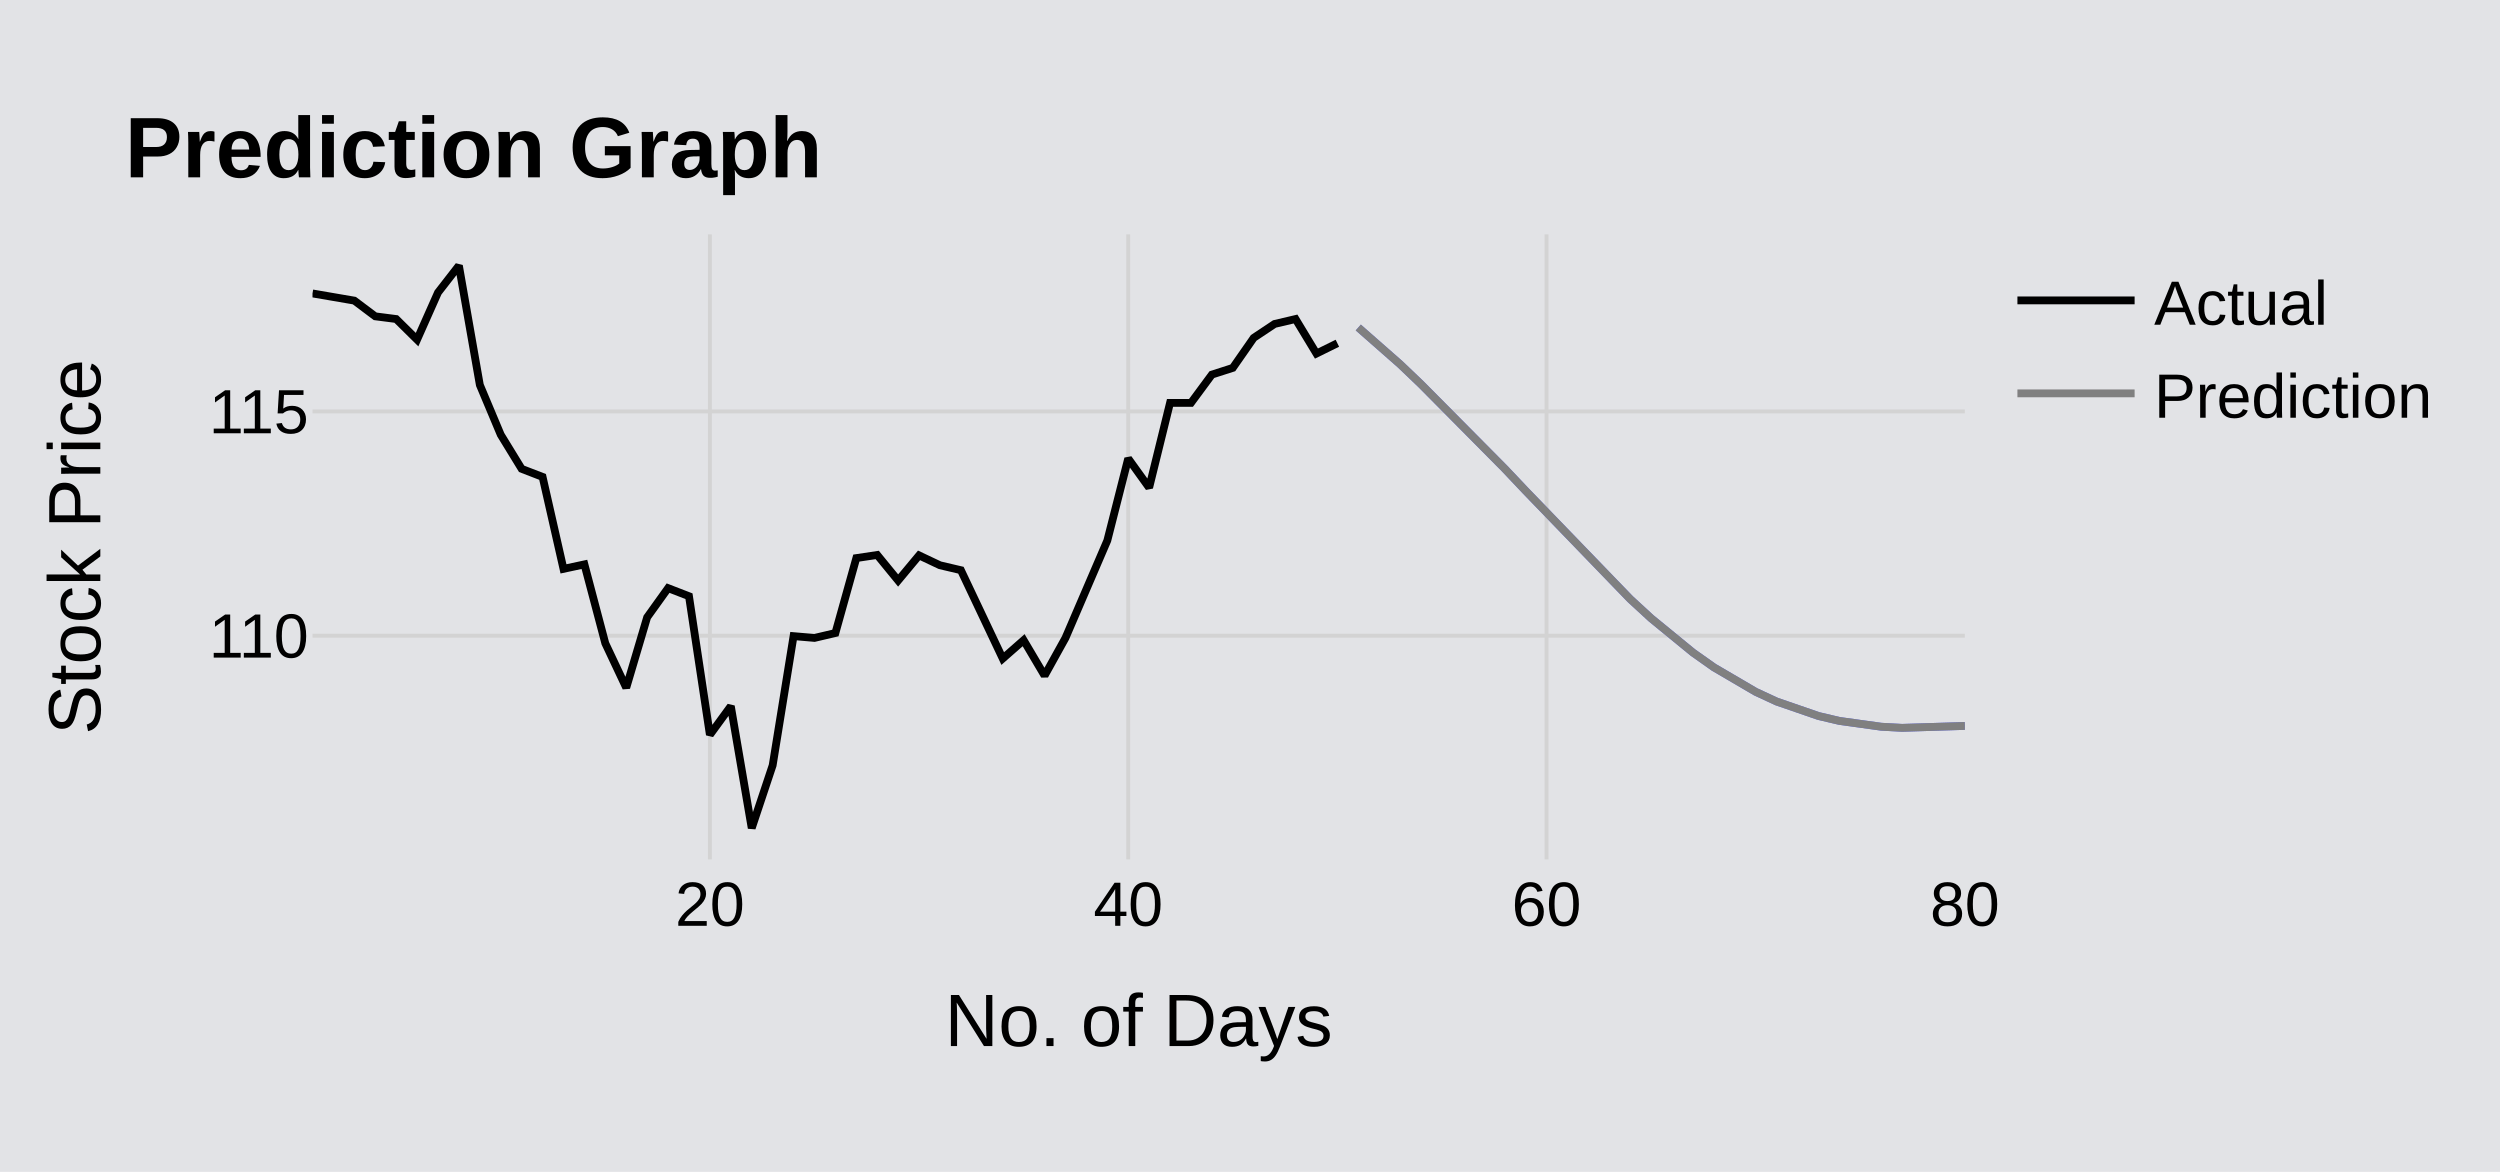
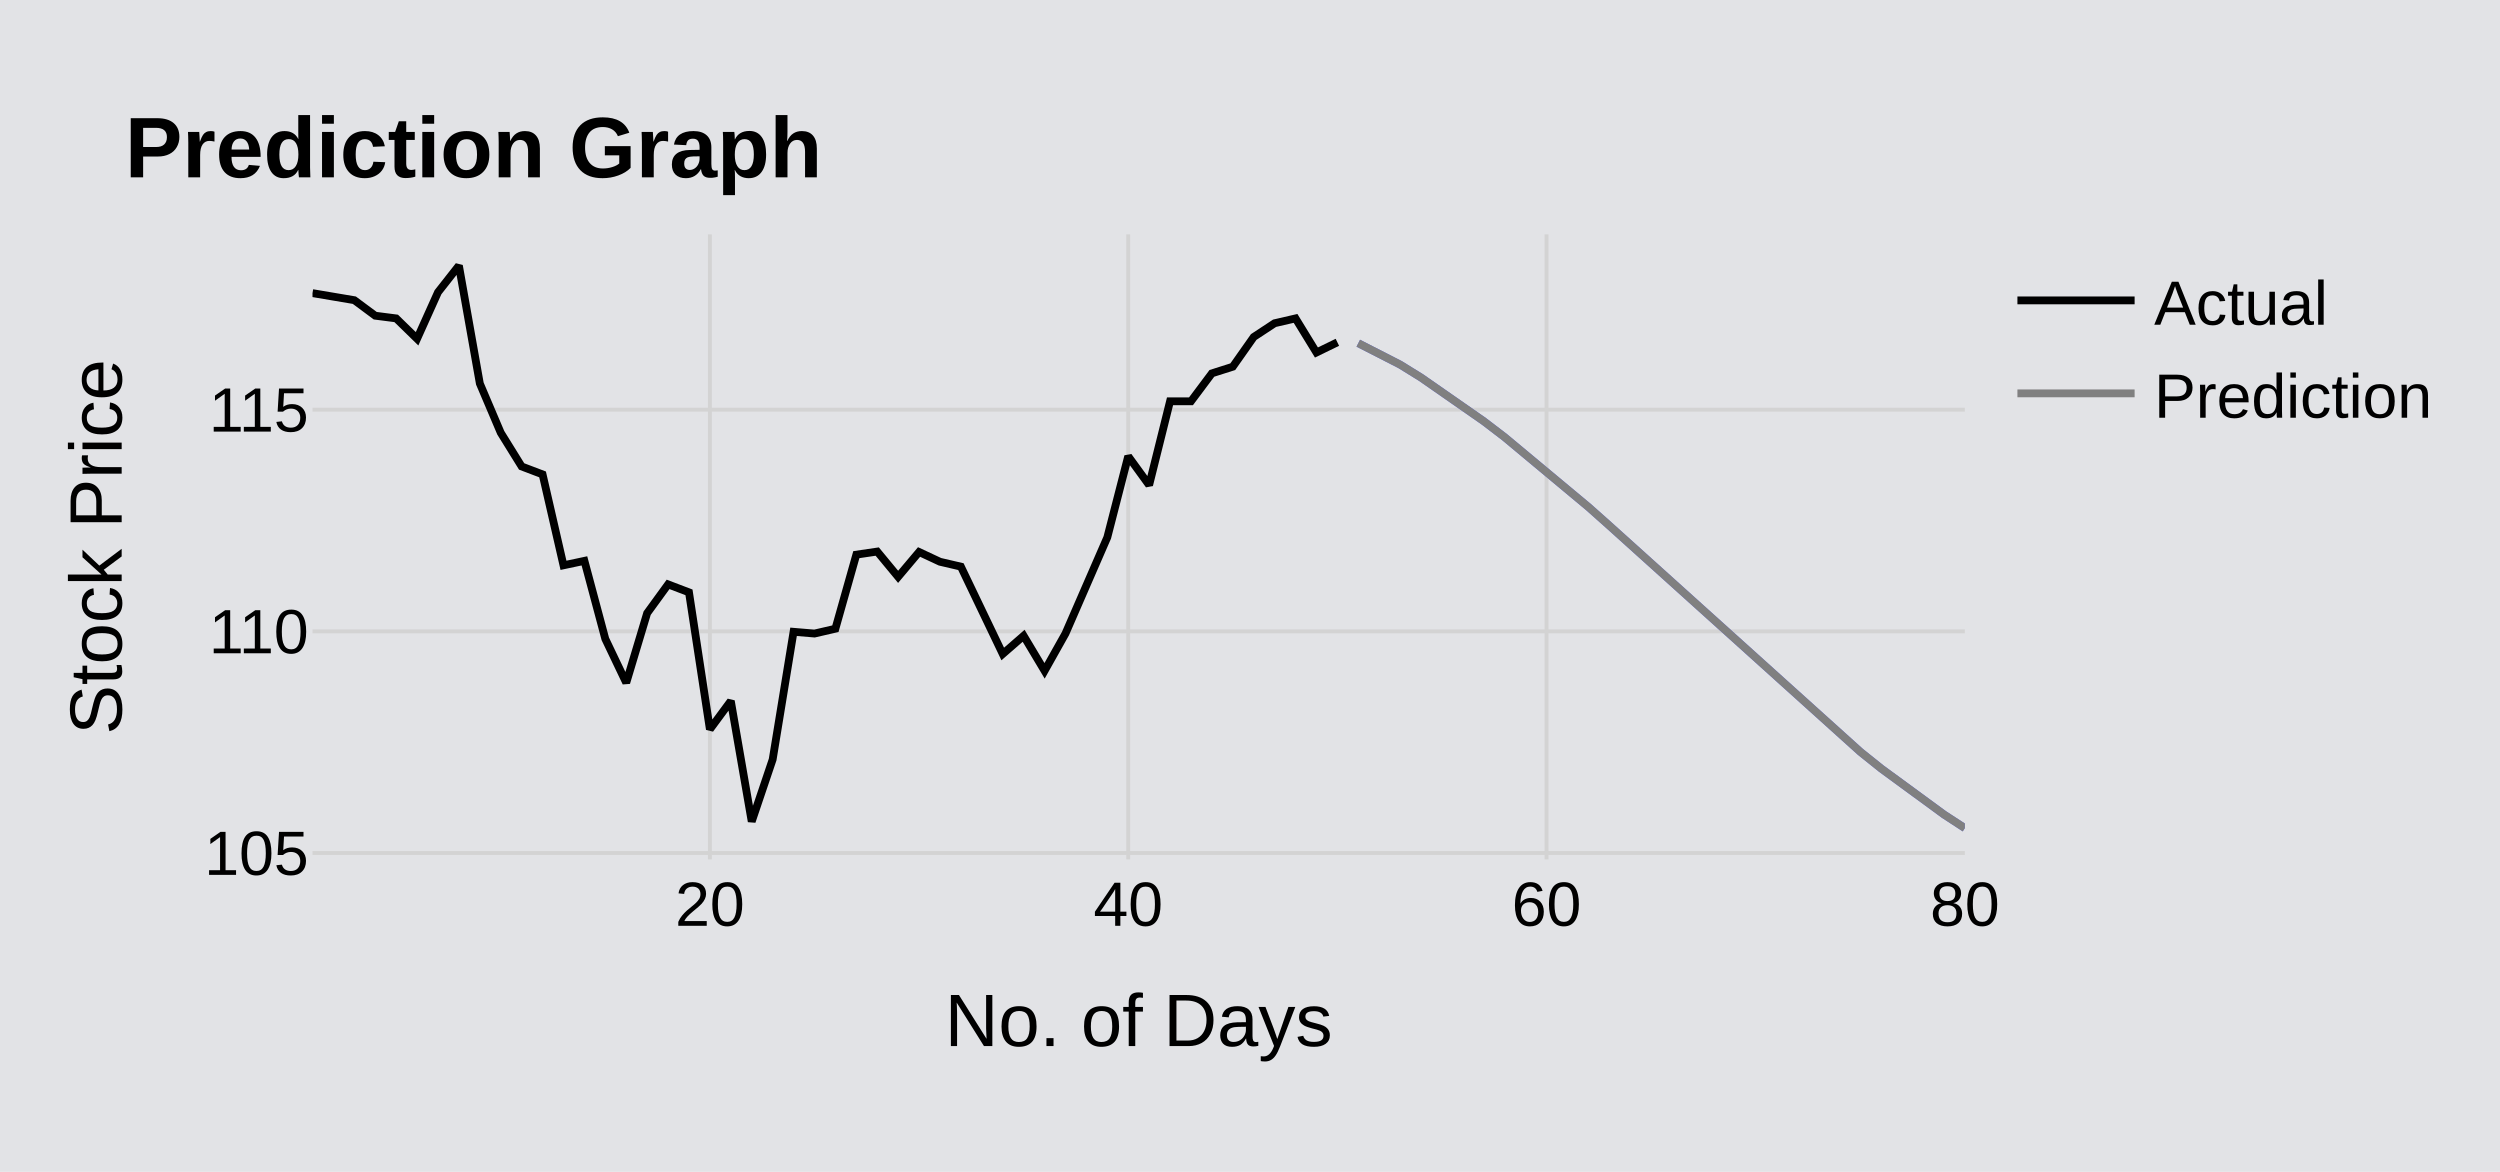
<svg xmlns="http://www.w3.org/2000/svg" class="main-svg" width="640" height="300" style="" viewBox="0 0 640 300">
  <rect x="0" y="0" width="640" height="300" style="fill: rgb(226, 227, 230); fill-opacity: 1;" />
-   <defs id="defs-6ecf72">
+   <defs id="defs-aebe18">
    <g class="clips">
-       <clipPath id="clip6ecf72xyplot" class="plotclip">
+       <clipPath id="clipaebe18xyplot" class="plotclip">
        <rect width="423" height="160" />
      </clipPath>
-       <clipPath class="axesclip" id="clip6ecf72x">
+       <clipPath class="axesclip" id="clipaebe18x">
        <rect x="80" y="0" width="423" height="300" />
      </clipPath>
-       <clipPath class="axesclip" id="clip6ecf72y">
+       <clipPath class="axesclip" id="clipaebe18y">
        <rect x="0" y="60" width="640" height="160" />
      </clipPath>
-       <clipPath class="axesclip" id="clip6ecf72xy">
+       <clipPath class="axesclip" id="clipaebe18xy">
        <rect x="80" y="60" width="423" height="160" />
      </clipPath>
    </g>
    <g class="gradients" />
    <g class="patterns" />
  </defs>
  <g class="bglayer" />
  <g class="layer-below">
    <g class="imagelayer" />
    <g class="shapelayer" />
  </g>
  <g class="cartesianlayer">
    <g class="subplot xy">
      <g class="layer-subplot">
        <g class="shapelayer" />
        <g class="imagelayer" />
      </g>
      <g class="minor-gridlayer">
        <g class="x" />
        <g class="y" />
      </g>
      <g class="gridlayer">
        <g class="x">
          <path class="xgrid crisp" transform="translate(181.73,0)" d="M0,60v160" style="stroke: rgb(211, 211, 211); stroke-opacity: 1; stroke-width: 1px;" />
          <path class="xgrid crisp" transform="translate(288.82,0)" d="M0,60v160" style="stroke: rgb(211, 211, 211); stroke-opacity: 1; stroke-width: 1px;" />
          <path class="xgrid crisp" transform="translate(395.91,0)" d="M0,60v160" style="stroke: rgb(211, 211, 211); stroke-opacity: 1; stroke-width: 1px;" />
        </g>
        <g class="y">
-           <path class="ygrid crisp" transform="translate(0,162.74)" d="M80,0h423" style="stroke: rgb(211, 211, 211); stroke-opacity: 1; stroke-width: 1px;" />
-           <path class="ygrid crisp" transform="translate(0,105.32)" d="M80,0h423" style="stroke: rgb(211, 211, 211); stroke-opacity: 1; stroke-width: 1px;" />
+           <path class="ygrid crisp" transform="translate(0,218.37)" d="M80,0h423" style="stroke: rgb(211, 211, 211); stroke-opacity: 1; stroke-width: 1px;" />
+           <path class="ygrid crisp" transform="translate(0,161.63)" d="M80,0h423" style="stroke: rgb(211, 211, 211); stroke-opacity: 1; stroke-width: 1px;" />
+           <path class="ygrid crisp" transform="translate(0,104.88)" d="M80,0h423" style="stroke: rgb(211, 211, 211); stroke-opacity: 1; stroke-width: 1px;" />
        </g>
      </g>
      <g class="zerolinelayer" />
+       <g class="layer-between">
+         <g class="shapelayer" />
+         <g class="imagelayer" />
+       </g>
      <path class="xlines-below" />
      <path class="ylines-below" />
      <g class="overlines-below" />
      <g class="xaxislayer-below" />
      <g class="yaxislayer-below" />
      <g class="overaxes-below" />
-       <g class="plot" transform="translate(80,60)" clip-path="url(#clip6ecf72xyplot)">
-         <g class="scatterlayer mlayer">
-           <g class="trace scatter tracea82ad7" style="stroke-miterlimit: 2; opacity: 1;">
-             <g class="fills" />
-             <g class="errorbars" />
-             <g class="lines">
-               <path class="js-line" d="M267.72,23.84L278.43,33.25L283.78,38.36L305.2,59.97L310.56,65.64L337.33,93.36L342.68,98.28L353.39,107.05L358.75,110.84L369.46,117.11L374.81,119.59L385.52,123.29L390.87,124.55L401.58,126.04L406.94,126.33L423,125.84" style="vector-effect: none; fill: none; stroke: rgb(99, 110, 250); stroke-opacity: 1; stroke-width: 2px; opacity: 1;" />
+       <g class="overplot">
+         <g class="xy" transform="translate(80,60)" clip-path="url(#clipaebe18xyplot)">
+           <g class="scatterlayer mlayer">
+             <g class="trace scatter trace2cf63e" style="stroke-miterlimit: 2; opacity: 1;">
+               <g class="fills" />
+               <g class="errorbars" />
+               <g class="lines">
+                 <path class="js-line" d="M267.72,27.86L278.43,33.34L283.78,36.65L299.85,47.84L305.2,51.93L326.62,69.78L331.97,74.54L396.23,132.45L401.58,136.74L417.65,148.51L423,152" style="vector-effect: none; fill: none; stroke: rgb(99, 110, 250); stroke-opacity: 1; stroke-width: 2px; opacity: 1;" />
+               </g>
+               <g class="points" />
+               <g class="text" />
            </g>
-             <g class="points" />
-             <g class="text" />
-           </g>
-           <g class="trace scatter traced9034a" style="stroke-miterlimit: 2; opacity: 1;">
-             <g class="fills" />
-             <g class="errorbars" />
-             <g class="lines">
-               <path class="js-line" d="M0,15.12L10.71,16.96L16.06,20.98L21.42,21.67L26.77,26.95L32.13,14.89L37.48,8L42.84,38.55L48.19,51.29L53.54,60.02L58.9,62.09L64.25,85.63L69.61,84.48L74.96,104.69L80.32,116.06L85.67,98.03L91.03,90.56L96.38,92.63L101.73,128.11L107.09,120.77L112.44,152L117.8,135.92L123.15,102.85L128.51,103.31L133.86,102.05L139.22,82.87L144.57,82.07L149.92,88.61L155.28,82.18L160.63,84.71L165.99,85.97L176.7,108.59L182.05,103.89L187.41,112.96L192.76,103.31L203.47,78.39L208.82,57.38L214.18,64.84L219.53,43.14L224.89,43.14L230.24,35.9L235.59,34.18L240.95,26.49L246.3,22.93L251.66,21.67L257.01,30.51L262.37,27.87" style="vector-effect: none; fill: none; stroke: rgb(0, 0, 0); stroke-opacity: 1; stroke-width: 2px; opacity: 1;" />
+             <g class="trace scatter trace7a2b30" style="stroke-miterlimit: 2; opacity: 1;">
+               <g class="fills" />
+               <g class="errorbars" />
+               <g class="lines">
+                 <path class="js-line" d="M0,15.04L10.71,16.85L16.06,20.82L21.42,21.51L26.77,26.73L32.13,14.81L37.48,8L42.84,38.19L48.19,50.78L53.54,59.41L58.9,61.45L64.25,84.72L69.61,83.58L74.96,103.56L80.32,114.79L85.67,96.97L91.03,89.6L96.38,91.64L101.73,126.71L107.09,119.45L112.44,150.31L117.8,134.43L123.15,101.74L128.51,102.19L133.86,100.95L139.22,81.99L144.57,81.2L149.92,87.67L155.28,81.31L160.63,83.81L165.99,85.06L176.7,107.42L182.05,102.76L187.41,111.73L192.76,102.19L203.47,77.57L208.82,56.8L214.18,64.18L219.53,42.73L224.89,42.73L230.24,35.58L235.59,33.88L240.95,26.27L246.3,22.75L251.66,21.51L257.01,30.24L262.37,27.63" style="vector-effect: none; fill: none; stroke: rgb(0, 0, 0); stroke-opacity: 1; stroke-width: 2px; opacity: 1;" />
+               </g>
+               <g class="points" />
+               <g class="text" />
            </g>
-             <g class="points" />
-             <g class="text" />
-           </g>
-           <g class="trace scatter trace67b102" style="stroke-miterlimit: 2; opacity: 1;">
-             <g class="fills" />
-             <g class="errorbars" />
-             <g class="lines">
-               <path class="js-line" d="M267.72,23.84L278.43,33.25L283.78,38.36L305.2,59.97L310.56,65.64L337.33,93.36L342.68,98.28L353.39,107.05L358.75,110.84L369.46,117.11L374.81,119.59L385.52,123.29L390.87,124.55L401.58,126.04L406.94,126.33L423,125.84" style="vector-effect: none; fill: none; stroke: rgb(128, 128, 128); stroke-opacity: 1; stroke-width: 2px; opacity: 1;" />
+             <g class="trace scatter trace90c9a4" style="stroke-miterlimit: 2; opacity: 1;">
+               <g class="fills" />
+               <g class="errorbars" />
+               <g class="lines">
+                 <path class="js-line" d="M267.72,27.86L278.43,33.34L283.78,36.65L299.85,47.84L305.2,51.93L326.62,69.78L331.97,74.54L396.23,132.45L401.58,136.74L417.65,148.51L423,152" style="vector-effect: none; fill: none; stroke: rgb(128, 128, 128); stroke-opacity: 1; stroke-width: 2px; opacity: 1;" />
+               </g>
+               <g class="points" />
+               <g class="text" />
            </g>
-             <g class="points" />
-             <g class="text" />
          </g>
        </g>
      </g>
-       <g class="overplot" />
      <path class="xlines-above crisp" d="M0,0" style="fill: none;" />
      <path class="ylines-above crisp" d="M0,0" style="fill: none;" />
      <g class="overlines-above" />
      <g class="xaxislayer-above">
        <g class="xtick">
          <text text-anchor="middle" x="0" y="237" transform="translate(181.73,0)" style="font-family: Arial; font-size: 16px; fill: rgb(0, 0, 0); fill-opacity: 1; white-space: pre; opacity: 1;">20</text>
        </g>
        <g class="xtick">
          <text text-anchor="middle" x="0" y="237" style="font-family: Arial; font-size: 16px; fill: rgb(0, 0, 0); fill-opacity: 1; white-space: pre; opacity: 1;" transform="translate(288.82,0)">40</text>
        </g>
        <g class="xtick">
          <text text-anchor="middle" x="0" y="237" style="font-family: Arial; font-size: 16px; fill: rgb(0, 0, 0); fill-opacity: 1; white-space: pre; opacity: 1;" transform="translate(395.91,0)">60</text>
        </g>
        <g class="xtick">
          <text text-anchor="middle" x="0" y="237" style="font-family: Arial; font-size: 16px; fill: rgb(0, 0, 0); fill-opacity: 1; white-space: pre; opacity: 1;" transform="translate(503,0)">80</text>
        </g>
      </g>
      <g class="yaxislayer-above">
        <g class="ytick">
-           <text text-anchor="end" x="79" y="5.6" transform="translate(0,162.74)" style="font-family: Arial; font-size: 16px; fill: rgb(0, 0, 0); fill-opacity: 1; white-space: pre; opacity: 1;">110</text>
+           <text text-anchor="end" x="79" y="5.6" transform="translate(0,218.37)" style="font-family: Arial; font-size: 16px; fill: rgb(0, 0, 0); fill-opacity: 1; white-space: pre; opacity: 1;">105</text>
        </g>
        <g class="ytick">
-           <text text-anchor="end" x="79" y="5.6" style="font-family: Arial; font-size: 16px; fill: rgb(0, 0, 0); fill-opacity: 1; white-space: pre; opacity: 1;" transform="translate(0,105.32)">115</text>
+           <text text-anchor="end" x="79" y="5.6" style="font-family: Arial; font-size: 16px; fill: rgb(0, 0, 0); fill-opacity: 1; white-space: pre; opacity: 1;" transform="translate(0,161.63)">110</text>
+         </g>
+         <g class="ytick">
+           <text text-anchor="end" x="79" y="5.6" style="font-family: Arial; font-size: 16px; fill: rgb(0, 0, 0); fill-opacity: 1; white-space: pre; opacity: 1;" transform="translate(0,104.88)">115</text>
        </g>
      </g>
      <g class="overaxes-above" />
    </g>
  </g>
  <g class="polarlayer" />
  <g class="smithlayer" />
  <g class="ternarylayer" />
  <g class="geolayer" />
  <g class="funnelarealayer" />
  <g class="pielayer" />
  <g class="iciclelayer" />
  <g class="treemaplayer" />
  <g class="sunburstlayer" />
  <g class="glimages" />
-   <defs id="topdefs-6ecf72">
+   <defs id="topdefs-aebe18">
    <g class="clips" />
-     <clipPath id="legend6ecf72">
+     <clipPath id="legendaebe18">
      <rect width="117" height="58" x="0" y="0" />
    </clipPath>
  </defs>
  <g class="layer-above">
    <g class="imagelayer" />
    <g class="shapelayer" />
  </g>
  <g class="infolayer">
    <g class="legend" pointer-events="all" transform="translate(511.46,60)">
      <rect class="bg" shape-rendering="crispEdges" width="117" height="58" x="0" y="0" style="stroke: rgb(68, 68, 68); stroke-opacity: 1; fill: rgb(226, 227, 230); fill-opacity: 1; stroke-width: 0px;" />
-       <g class="scrollbox" transform="" clip-path="url(#legend6ecf72)">
+       <g class="scrollbox" transform="" clip-path="url(#legendaebe18)">
        <g class="groups">
          <g class="traces" transform="translate(0,16.9)" style="opacity: 1;">
            <text class="legendtext" text-anchor="start" x="40" y="6.24" style="font-family: Arial; font-size: 16px; fill: rgb(0, 0, 0); fill-opacity: 1; white-space: pre;">Actual</text>
            <g class="layers" style="opacity: 1;">
              <g class="legendfill" />
              <g class="legendlines">
                <path class="js-line" d="M5,0h30" style="fill: none; stroke: rgb(0, 0, 0); stroke-opacity: 1; stroke-width: 2px;" />
              </g>
              <g class="legendsymbols">
                <g class="legendpoints" />
              </g>
            </g>
            <rect class="legendtoggle" x="0" y="-11.9" width="111.25" height="23.8" style="fill: rgb(0, 0, 0); fill-opacity: 0;" />
          </g>
          <g class="traces" transform="translate(0,40.7)" style="opacity: 1;">
            <text class="legendtext" text-anchor="start" x="40" y="6.24" style="font-family: Arial; font-size: 16px; fill: rgb(0, 0, 0); fill-opacity: 1; white-space: pre;">Prediction</text>
            <g class="layers" style="opacity: 1;">
              <g class="legendfill" />
              <g class="legendlines">
                <path class="js-line" d="M5,0h30" style="fill: none; stroke: rgb(128, 128, 128); stroke-opacity: 1; stroke-width: 2px;" />
              </g>
              <g class="legendsymbols">
                <g class="legendpoints" />
              </g>
            </g>
            <rect class="legendtoggle" x="0" y="-11.9" width="111.25" height="23.8" style="fill: rgb(0, 0, 0); fill-opacity: 0;" />
          </g>
        </g>
      </g>
      <rect class="scrollbar" rx="20" ry="3" width="0" height="0" x="0" y="0" style="fill: rgb(128, 139, 164); fill-opacity: 1;" />
    </g>
    <g class="g-gtitle">
-       <text class="gtitle" x="32" y="30" text-anchor="start" dy="0.7em" style="font-family: Arial; font-size: 22px; fill: rgb(0, 0, 0); opacity: 1; font-weight: normal; white-space: pre;">
+       <text class="gtitle" x="32" y="30" text-anchor="start" dy="0.7em" style="opacity: 1; font-family: Arial; font-size: 22px; fill: rgb(0, 0, 0); fill-opacity: 1; white-space: pre;">
        <tspan style="font-weight:bold">
          <tspan style="font-weight:bold">Prediction Graph</tspan>
        </tspan>
      </text>
    </g>
    <g class="g-xtitle">
-       <text class="xtitle" x="291.5" y="267.8" text-anchor="middle" style="font-family: Arial; font-size: 19px; fill: rgb(0, 0, 0); opacity: 1; font-weight: normal; white-space: pre;">No. of Days</text>
+       <text class="xtitle" x="291.5" y="267.8" text-anchor="middle" style="opacity: 1; font-family: Arial; font-size: 19px; fill: rgb(0, 0, 0); fill-opacity: 1; white-space: pre;">No. of Days</text>
    </g>
    <g class="g-ytitle">
-       <text class="ytitle" transform="rotate(-90,25.68438,140)" x="25.684" y="140" text-anchor="middle" style="font-family: Arial; font-size: 19px; fill: rgb(0, 0, 0); opacity: 1; font-weight: normal; white-space: pre;">Stock Price</text>
+       <text class="ytitle" transform="rotate(-90,31.14688,140)" x="31.147" y="140" text-anchor="middle" style="opacity: 1; font-family: Arial; font-size: 19px; fill: rgb(0, 0, 0); fill-opacity: 1; white-space: pre;">Stock Price</text>
    </g>
  </g>
</svg>
